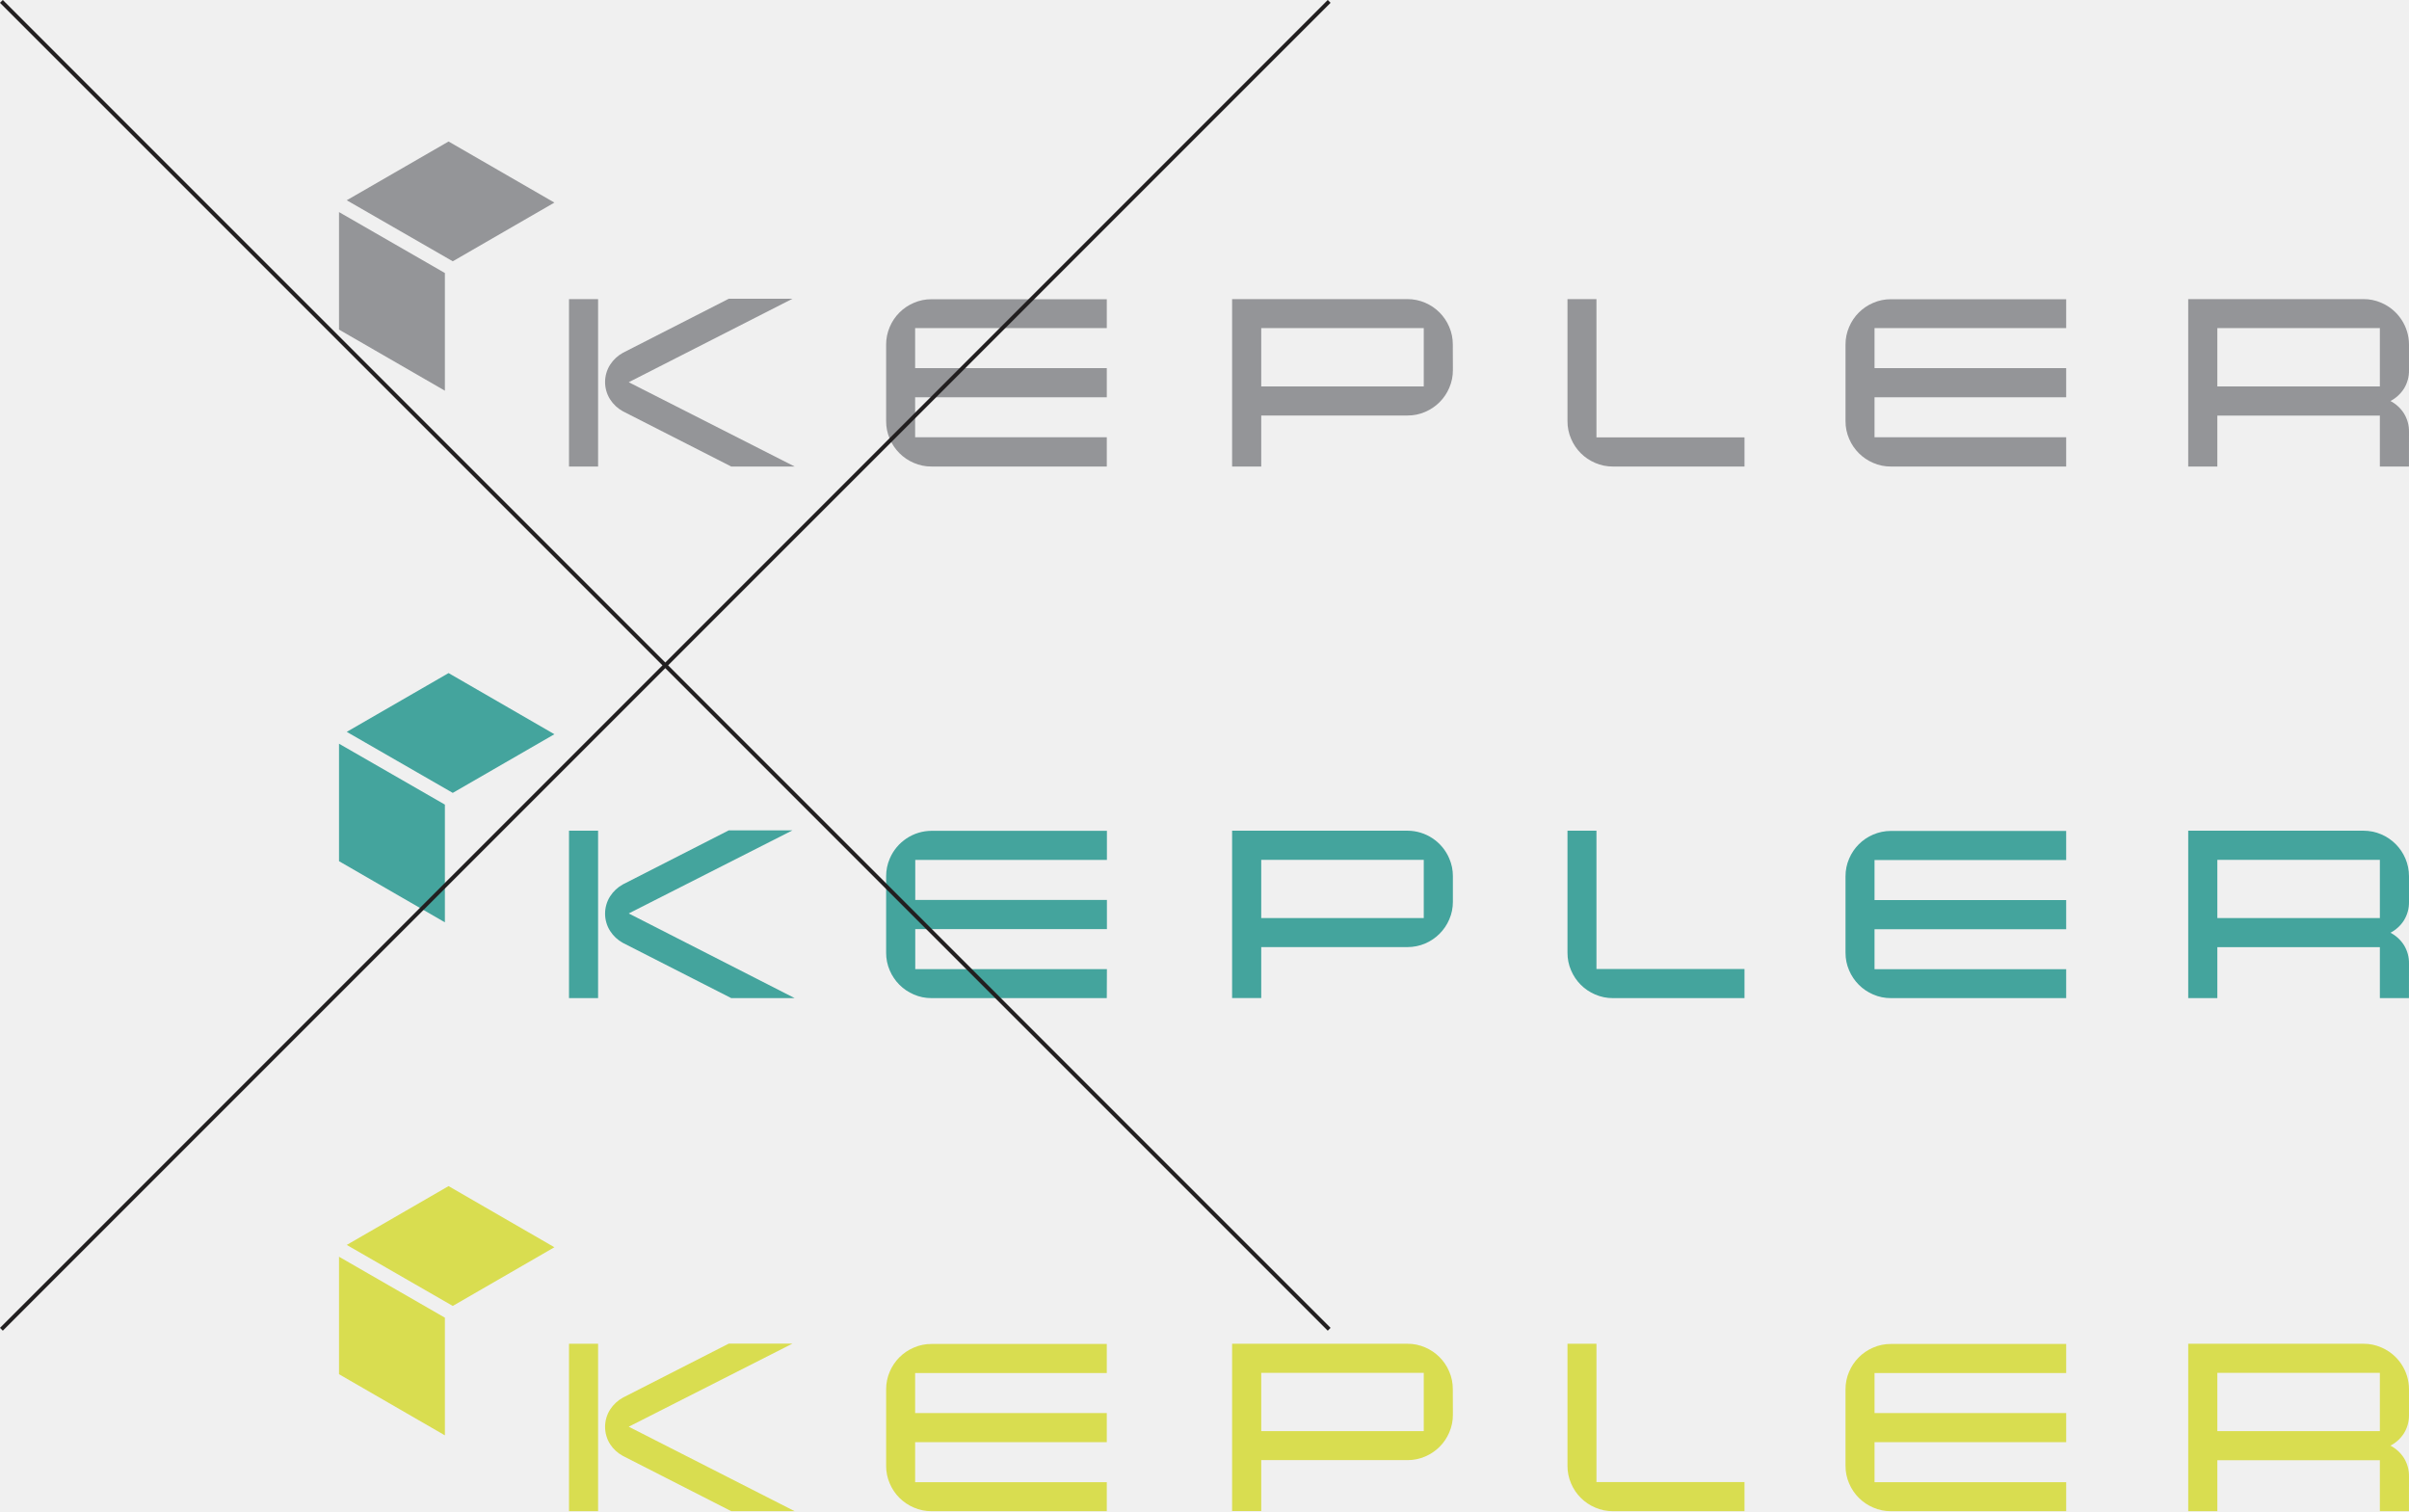
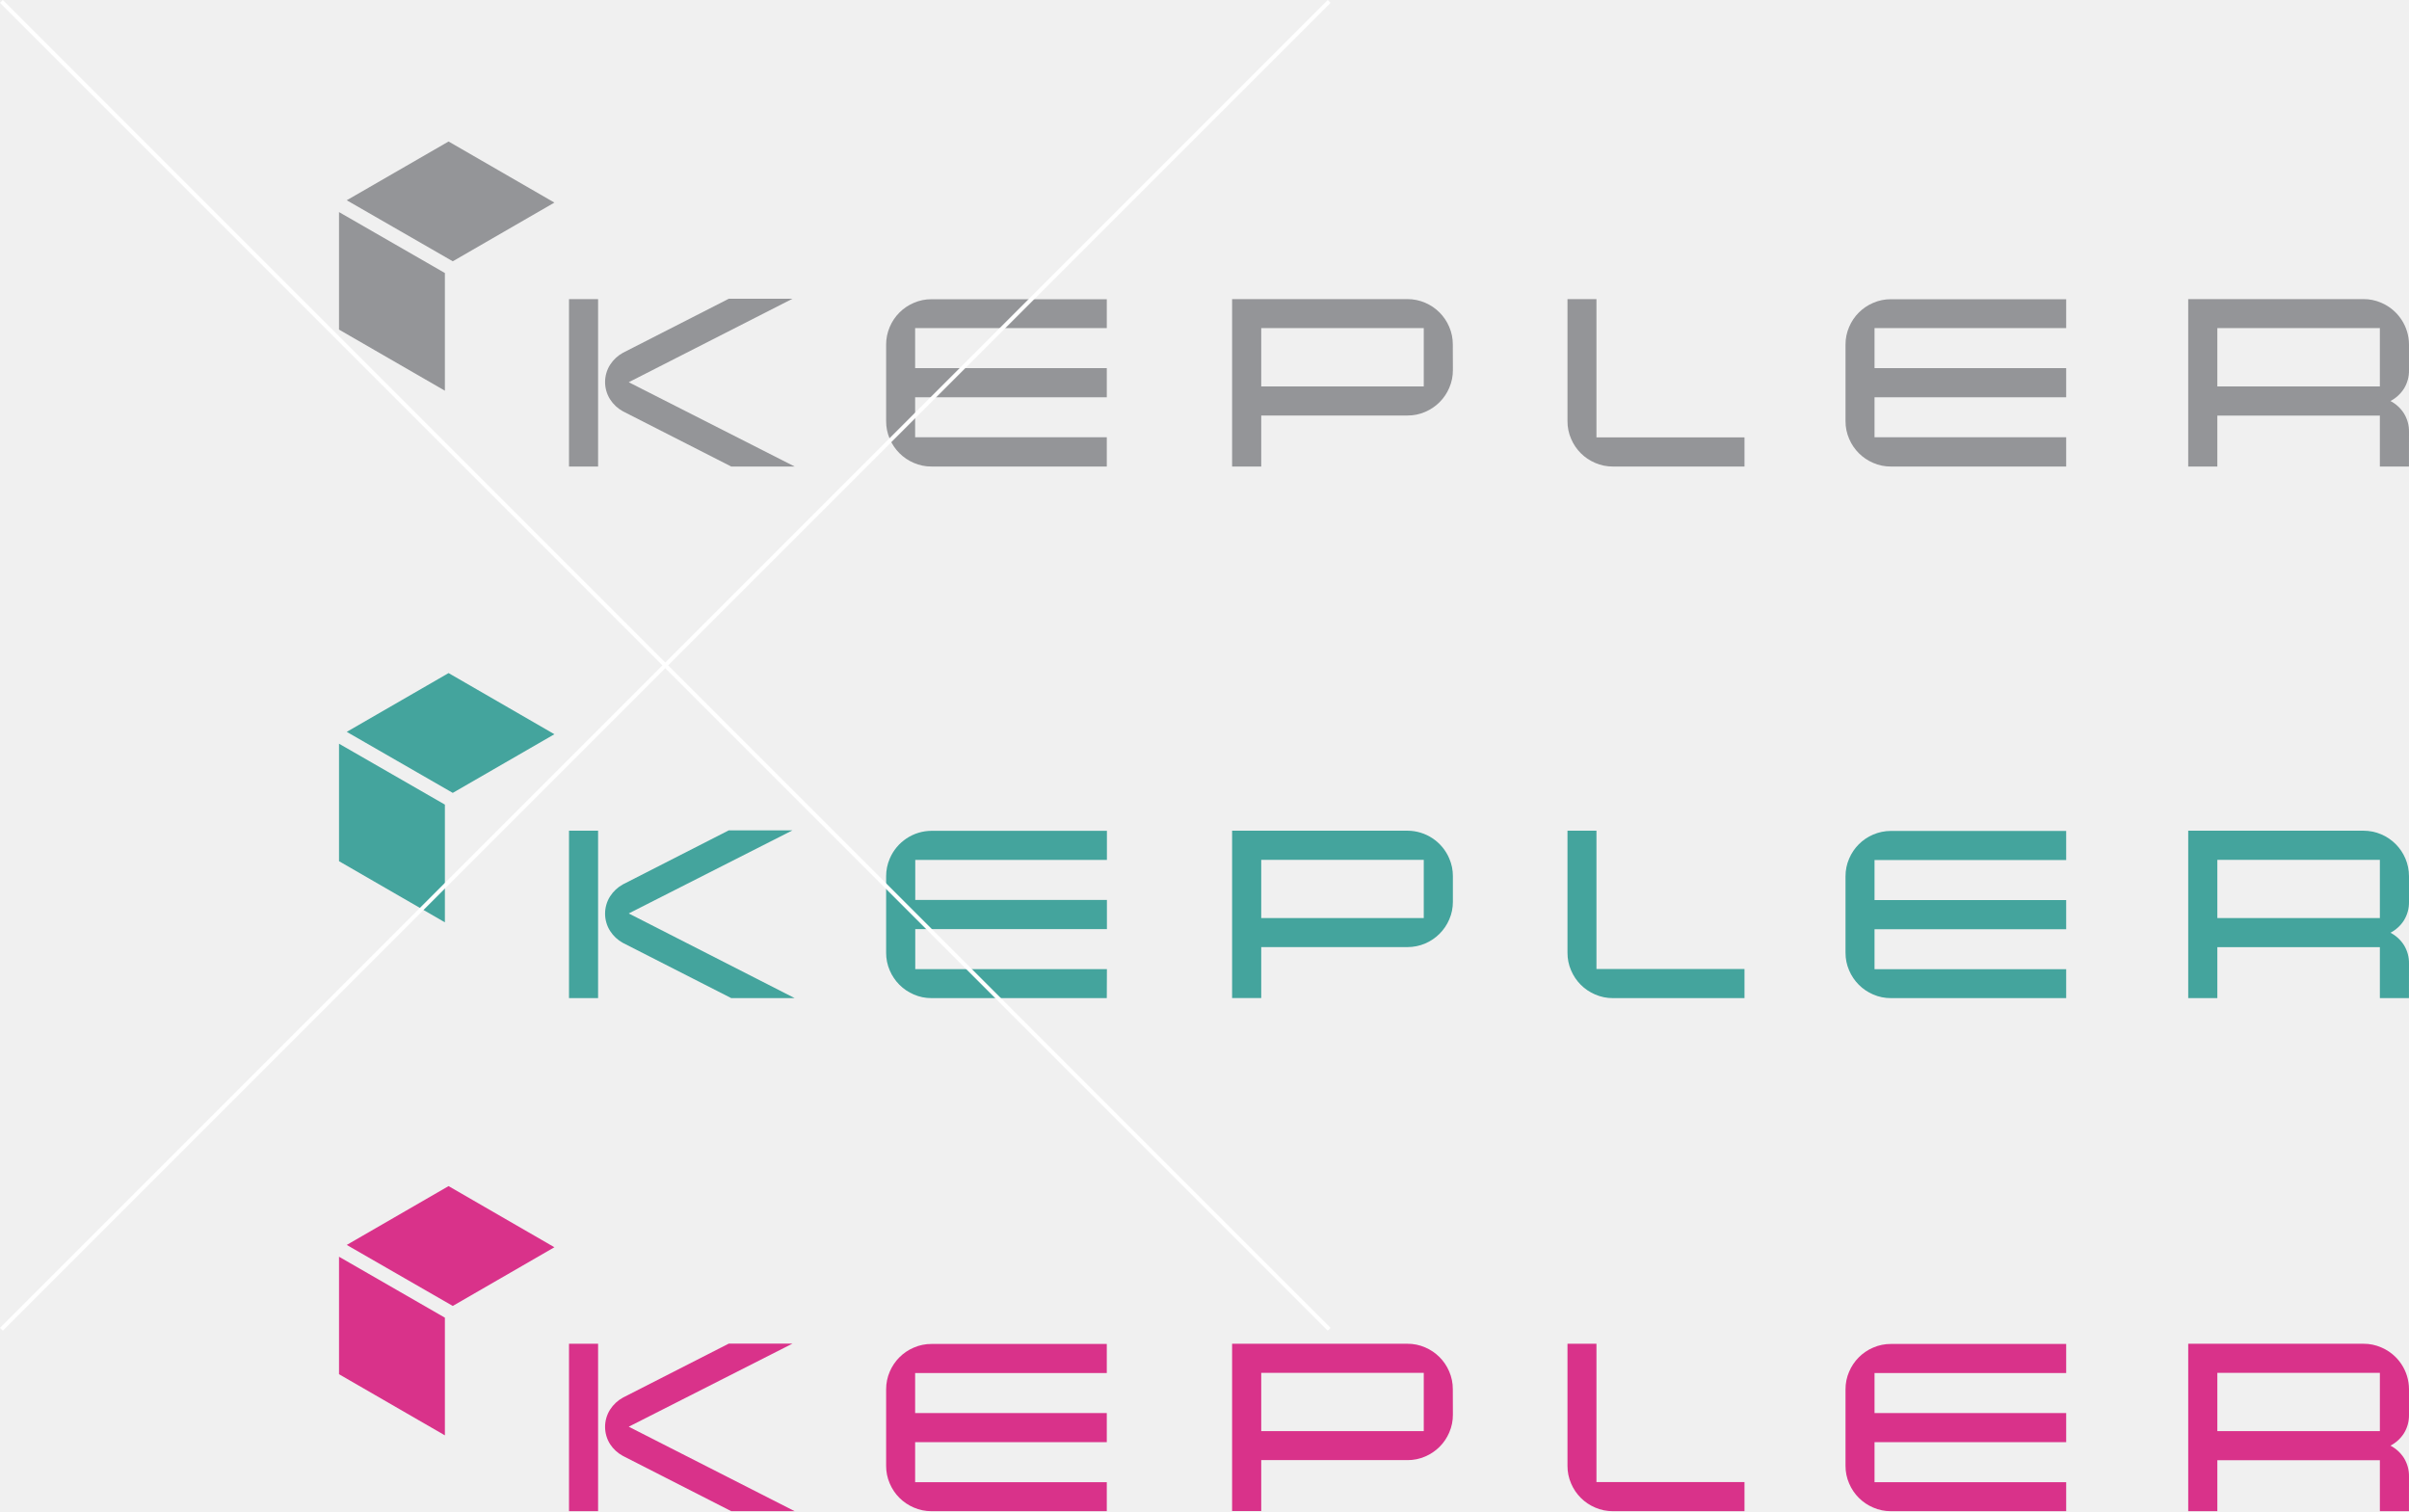
<svg xmlns="http://www.w3.org/2000/svg" viewBox="0 0 602.08 377.66">
  <defs>
-     <style>.cls-1{fill:#44a49d;}.cls-2{fill:#949598;}.cls-3{fill:#d9dd50;}.cls-4{fill:none;stroke:#221f20;stroke-miterlimit:10;}</style>
+     <style>.cls-1{fill:#44a49d;}.cls-2{fill:#949598;}.cls-3{fill:#d9328a;}.cls-4{fill:none;stroke:#fff;stroke-miterlimit:10;}</style>
  </defs>
  <g id="Layer_2" data-name="Layer 2">
    <g id="Layer_1-2" data-name="Layer 1">
      <g id="Group_27" data-name="Group 27">
        <path id="Path_183-4" data-name="Path 183-4" class="cls-1" d="M149.48,249.44h-7.27V207.6h7.27Zm49.13,0H182.76L155.7,235.65a8.8,8.8,0,0,1-3.22-3,8.08,8.08,0,0,1,0-8.64,8.85,8.85,0,0,1,3.22-3l26.45-13.5h15.92l-40.93,20.77Z" />
        <path id="Path_184-4" data-name="Path 184-4" class="cls-1" d="M276.62,249.44H232.81a10.91,10.91,0,0,1-4.43-.91,11.35,11.35,0,0,1-6-6,10.93,10.93,0,0,1-.91-4.44V219a11.08,11.08,0,0,1,.91-4.43,11.4,11.4,0,0,1,10.46-6.94h43.81v7.28h-47.9v10h47.9v7.28h-47.9v10h47.9Z" />
        <path id="Path_185-4" data-name="Path 185-4" class="cls-1" d="M363.12,225.34a10.93,10.93,0,0,1-.91,4.44,11.42,11.42,0,0,1-6,6,11.27,11.27,0,0,1-4.44.91H315.22v12.73h-7.28V207.6h43.81a11.38,11.38,0,0,1,10.46,6.94,10.91,10.91,0,0,1,.91,4.43Zm-7.28-10.46H315.22v14.55h40.62Z" />
        <path id="Path_186-4" data-name="Path 186-4" class="cls-1" d="M436,249.44H403.11a10.93,10.93,0,0,1-4.44-.91,11.3,11.3,0,0,1-6-6,10.93,10.93,0,0,1-.91-4.44V207.6H399v34.57h37Z" />
        <path id="Path_187-4" data-name="Path 187-4" class="cls-1" d="M516.4,249.44H472.59a10.85,10.85,0,0,1-4.43-.91,11.35,11.35,0,0,1-6-6,10.93,10.93,0,0,1-.91-4.44V219a10.91,10.91,0,0,1,.91-4.43,11.33,11.33,0,0,1,6-6,11.18,11.18,0,0,1,4.43-.91H516.4v7.28H468.5v10h47.9v7.28H468.5v10h47.9Z" />
        <path id="Path_188-4" data-name="Path 188-4" class="cls-1" d="M602.07,249.44H594.8V236.71H554.18v12.73H546.9V207.6h43.81A11.4,11.4,0,0,1,602.08,219v6.37a8.54,8.54,0,0,1-1.25,4.62,8.86,8.86,0,0,1-3.38,3.11,8.86,8.86,0,0,1,3.38,3.11,8.54,8.54,0,0,1,1.25,4.62Zm-7.27-34.56H554.18v14.55H594.8Z" />
        <path id="Path_189-4" data-name="Path 189-4" class="cls-1" d="M113.16,198.15l25.4-14.66-26.45-15.28L86.66,182.9Z" />
        <path id="Path_190-4" data-name="Path 190-4" class="cls-1" d="M84.73,185.86v29.36l26.46,15.28V201.08Z" />
      </g>
      <g id="Group_27-2" data-name="Group 27">
        <path id="Path_183-4-2" data-name="Path 183-4" class="cls-2" d="M149.48,116.59h-7.27V74.75h7.27Zm49.13,0H182.76L155.7,102.8a8.8,8.8,0,0,1-3.22-3,8.08,8.08,0,0,1,0-8.64,8.85,8.85,0,0,1,3.22-3l26.45-13.5h15.92L157.14,95.52Z" />
        <path id="Path_184-4-2" data-name="Path 184-4" class="cls-2" d="M276.62,116.59H232.81a10.91,10.91,0,0,1-4.43-.91,11.35,11.35,0,0,1-6-6,10.93,10.93,0,0,1-.91-4.44V86.12a11.08,11.08,0,0,1,.91-4.43,11.33,11.33,0,0,1,6-6,10.91,10.91,0,0,1,4.43-.91h43.81V82h-47.9V92h47.9v7.28h-47.9v10h47.9Z" />
        <path id="Path_185-4-2" data-name="Path 185-4" class="cls-2" d="M363.12,92.49a11,11,0,0,1-.91,4.44,11.36,11.36,0,0,1-6,6,10.93,10.93,0,0,1-4.44.91H315.22V116.6h-7.28V74.75h43.81a11.1,11.1,0,0,1,4.44.91,11.35,11.35,0,0,1,6,6,10.91,10.91,0,0,1,.91,4.43ZM355.84,82H315.22V96.58h40.62Z" />
        <path id="Path_186-4-2" data-name="Path 186-4" class="cls-2" d="M436,116.59H403.11a10.93,10.93,0,0,1-4.44-.91,11.33,11.33,0,0,1-6-6,10.93,10.93,0,0,1-.91-4.44V74.75H399v34.56h37Z" />
        <path id="Path_187-4-2" data-name="Path 187-4" class="cls-2" d="M516.4,116.59H472.59a10.85,10.85,0,0,1-4.43-.91,11.35,11.35,0,0,1-6-6,10.93,10.93,0,0,1-.91-4.44V86.12a10.91,10.91,0,0,1,.91-4.43,11.33,11.33,0,0,1,6-6,10.85,10.85,0,0,1,4.43-.91H516.4V82H468.5V92h47.9v7.28H468.5v10h47.9Z" />
        <path id="Path_188-4-2" data-name="Path 188-4" class="cls-2" d="M602.07,116.59H594.8V103.86H554.18v12.73H546.9V74.75h43.81a10.91,10.91,0,0,1,4.43.91,11.4,11.4,0,0,1,6.94,10.46v6.37a8.54,8.54,0,0,1-1.25,4.62,8.94,8.94,0,0,1-3.38,3.11,8.86,8.86,0,0,1,3.38,3.11,8.52,8.52,0,0,1,1.25,4.62ZM594.8,82H554.18V96.58H594.8Z" />
        <path id="Path_189-4-2" data-name="Path 189-4" class="cls-2" d="M113.16,65.3l25.4-14.67L112.11,35.36,86.66,50.05Z" />
        <path id="Path_190-4-2" data-name="Path 190-4" class="cls-2" d="M84.73,53V82.37l26.46,15.27V68.23Z" />
      </g>
      <g id="Group_27-3" data-name="Group 27">
        <path id="Path_183-4-3" data-name="Path 183-4" class="cls-3" d="M149.48,377.66h-7.27V335.82h7.27Zm49.13,0H182.76l-27.06-13.8a8.78,8.78,0,0,1-3.22-2.95,8.08,8.08,0,0,1,0-8.64,8.88,8.88,0,0,1,3.22-3l26.45-13.49h15.92l-40.93,20.77Z" />
        <path id="Path_184-4-3" data-name="Path 184-4" class="cls-3" d="M276.62,377.66H232.81a10.91,10.91,0,0,1-4.43-.91,11.33,11.33,0,0,1-6-6,10.91,10.91,0,0,1-.91-4.43v-19.1a11.1,11.1,0,0,1,.91-4.44,11.35,11.35,0,0,1,6-6,10.91,10.91,0,0,1,4.43-.91h43.81v7.27h-47.9v10h47.9v7.28h-47.9v10h47.9Z" />
        <path id="Path_185-4-3" data-name="Path 185-4" class="cls-3" d="M363.12,353.55a10.93,10.93,0,0,1-.91,4.44,11.35,11.35,0,0,1-6,6,10.93,10.93,0,0,1-4.44.91H315.22v12.73h-7.28V335.82h43.81a10.93,10.93,0,0,1,4.44.91,11.36,11.36,0,0,1,6,6,10.93,10.93,0,0,1,.91,4.44Zm-7.28-10.46H315.22v14.56h40.62Z" />
        <path id="Path_186-4-3" data-name="Path 186-4" class="cls-3" d="M436,377.66H403.11a10.93,10.93,0,0,1-4.44-.91,11.32,11.32,0,0,1-6-6,10.91,10.91,0,0,1-.91-4.43V335.82H399v34.56h37Z" />
        <path id="Path_187-4-3" data-name="Path 187-4" class="cls-3" d="M516.4,377.66H472.59a10.85,10.85,0,0,1-4.43-.91,11.33,11.33,0,0,1-6-6,10.91,10.91,0,0,1-.91-4.43v-19.1a10.93,10.93,0,0,1,.91-4.44,11.35,11.35,0,0,1,6-6,10.85,10.85,0,0,1,4.43-.91H516.4v7.27H468.5v10h47.9v7.28H468.5v10h47.9Z" />
        <path id="Path_188-4-3" data-name="Path 188-4" class="cls-3" d="M602.07,377.66H594.8V364.92H554.18v12.74H546.9V335.82h43.81a10.91,10.91,0,0,1,4.43.91,11.38,11.38,0,0,1,6.94,10.46v6.36a8.58,8.58,0,0,1-1.25,4.63,8.92,8.92,0,0,1-3.38,3.1,9,9,0,0,1,3.38,3.11,8.58,8.58,0,0,1,1.25,4.63Zm-7.27-34.57H554.18v14.56H594.8Z" />
        <path id="Path_189-4-3" data-name="Path 189-4" class="cls-3" d="M113.16,326.37l25.4-14.67-26.45-15.28-25.45,14.7Z" />
        <path id="Path_190-4-3" data-name="Path 190-4" class="cls-3" d="M84.73,314.07v29.36l26.46,15.28V329.3Z" />
      </g>
      <line class="cls-4" x1="0.35" y1="0.35" x2="332.2" y2="332.2" />
      <line class="cls-4" x1="332.2" y1="0.35" x2="0.35" y2="332.2" />
    </g>
  </g>
</svg>
